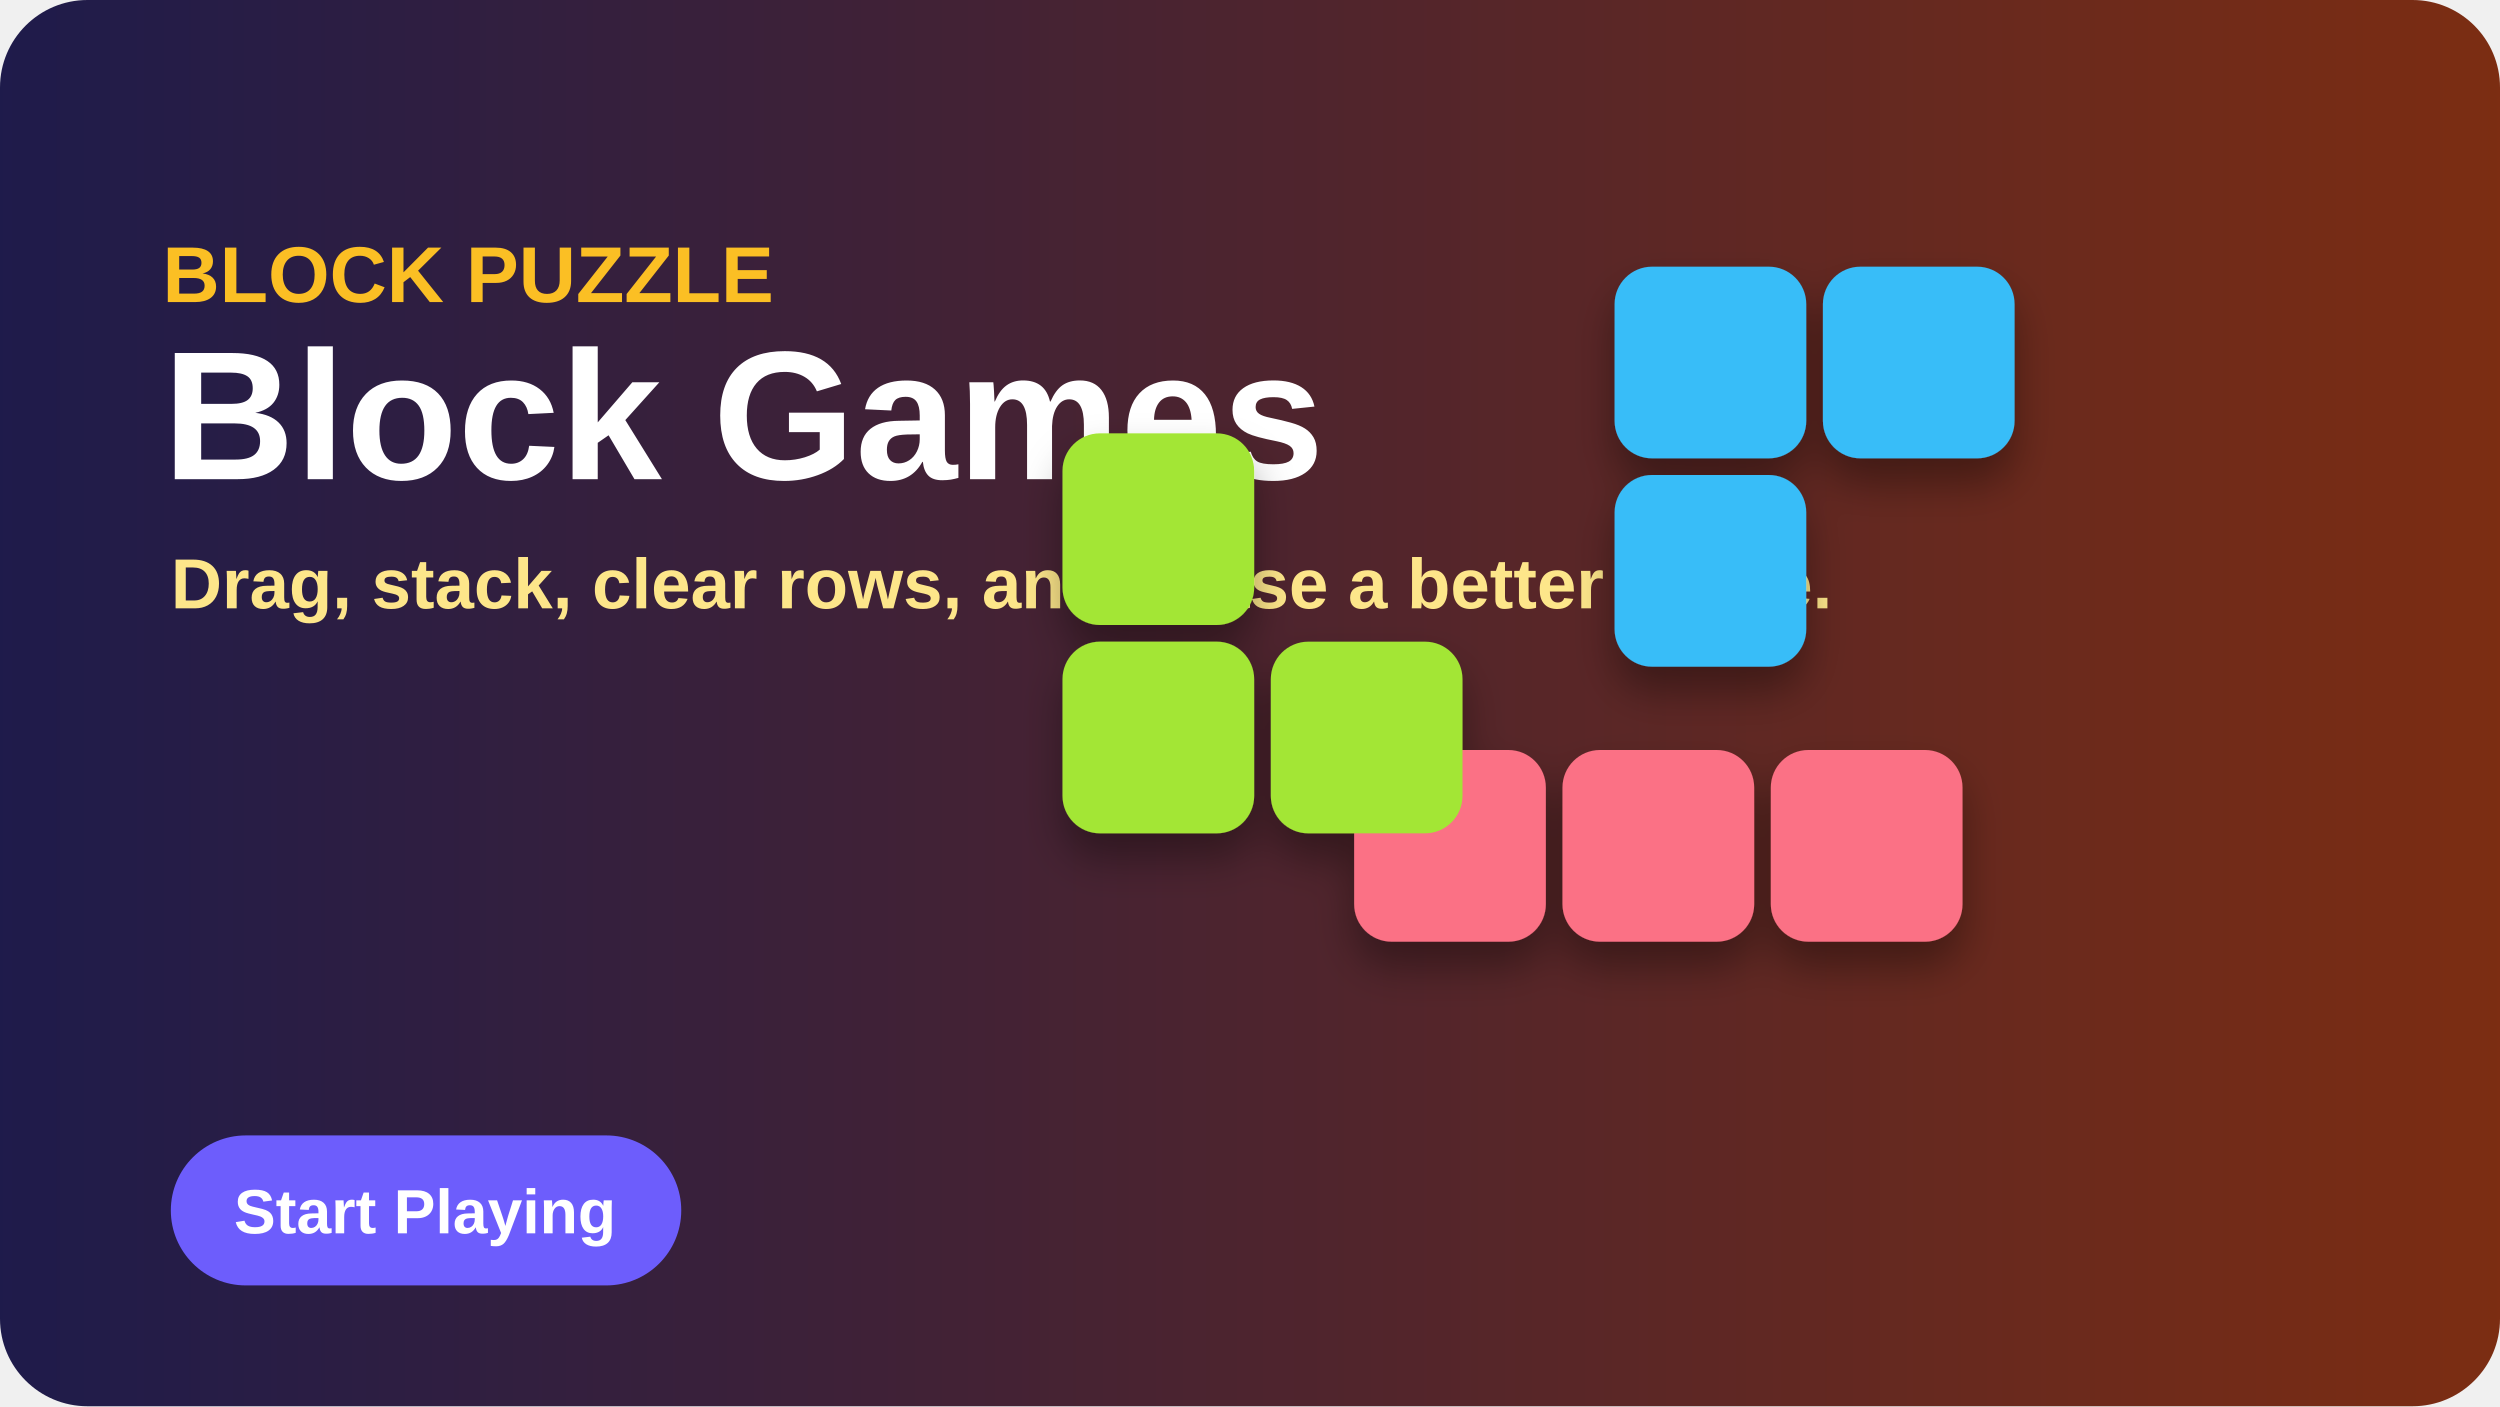
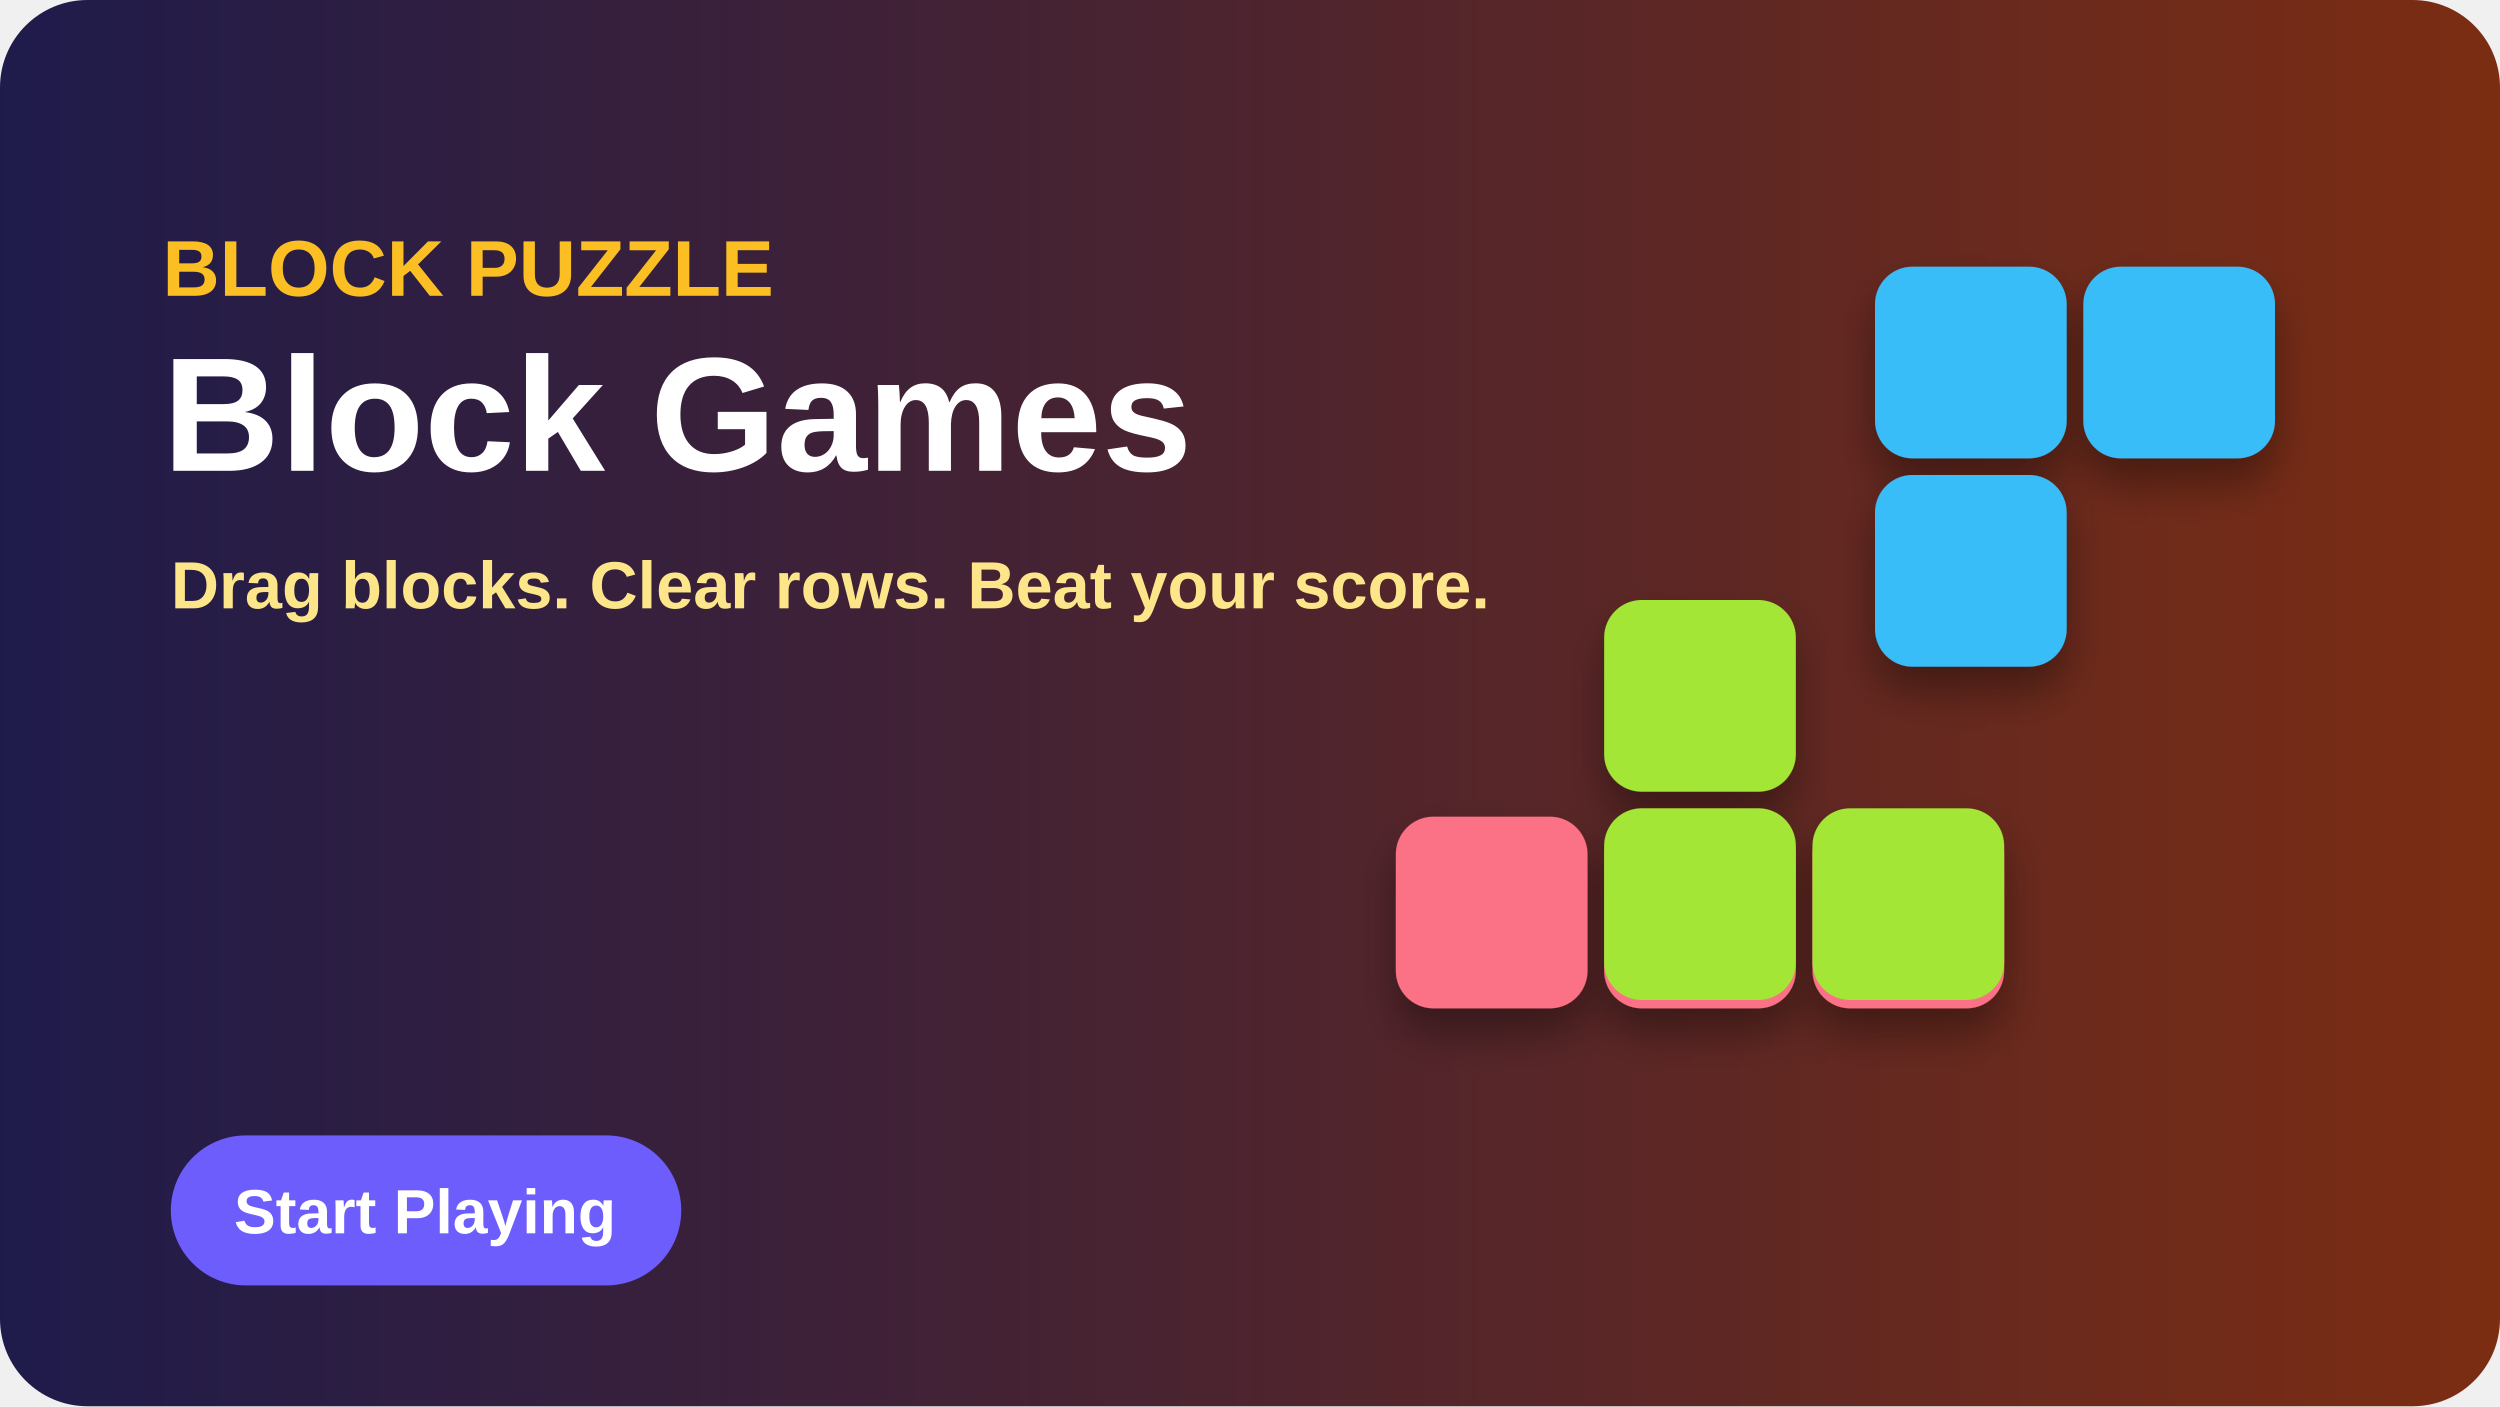
<svg xmlns="http://www.w3.org/2000/svg" viewBox="0 0 1200 675">
  <defs>
    <linearGradient id="bg" x1="0" x2="1">
      <stop stop-color="#1e1b4b" />
      <stop offset="1" stop-color="#7c2d12" />
    </linearGradient>
    <filter id="s">
      <feDropShadow dx="0" dy="12" stdDeviation="10" flood-opacity=".35" />
    </filter>
  </defs>
  <rect width="1200" height="675" rx="42" fill="url(#bg)" />
-   <text x="78" y="145" fill="#fbbf24" font-family="Arial, sans-serif" font-size="38" font-weight="800">BLOCK PUZZLE</text>
-   <text x="78" y="230" fill="white" font-family="Arial, sans-serif" font-size="88" font-weight="900">Block Games</text>
-   <text x="82" y="292" fill="#fde68a" font-family="Arial, sans-serif" font-size="34" font-weight="600">Drag, stack, clear rows, and chase a better score.</text>
+   <text x="78" y="142" fill="#fbbf24" font-family="Arial, sans-serif" font-size="38" font-weight="800">BLOCK PUZZLE</text>
+   <text x="78" y="226" fill="white" font-family="Arial, sans-serif" font-size="78" font-weight="900">Block Games</text>
+   <text x="82" y="292" fill="#fde68a" font-family="Arial, sans-serif" font-size="32" font-weight="700">Drag blocks. Clear rows. Beat your score.</text>
  <g filter="url(#s)">
-     <rect x="775" y="128" width="92" height="92" rx="18" fill="#38bdf8" />
-     <rect x="875" y="128" width="92" height="92" rx="18" fill="#38bdf8" />
-     <rect x="775" y="228" width="92" height="92" rx="18" fill="#38bdf8" />
-     <rect x="650" y="360" width="92" height="92" rx="18" fill="#fb7185" />
-     <rect x="750" y="360" width="92" height="92" rx="18" fill="#fb7185" />
-     <rect x="850" y="360" width="92" height="92" rx="18" fill="#fb7185" />
-     <rect x="510" y="208" width="92" height="92" rx="18" fill="#a3e635" />
-     <rect x="510" y="308" width="92" height="92" rx="18" fill="#a3e635" />
-     <rect x="610" y="308" width="92" height="92" rx="18" fill="#a3e635" />
+     <rect x="900" y="128" width="92" height="92" rx="18" fill="#38bdf8" />
+     <rect x="1000" y="128" width="92" height="92" rx="18" fill="#38bdf8" />
+     <rect x="900" y="228" width="92" height="92" rx="18" fill="#38bdf8" />
+     <rect x="670" y="392" width="92" height="92" rx="18" fill="#fb7185" />
+     <rect x="770" y="392" width="92" height="92" rx="18" fill="#fb7185" />
+     <rect x="870" y="392" width="92" height="92" rx="18" fill="#fb7185" />
+     <rect x="770" y="288" width="92" height="92" rx="18" fill="#a3e635" />
+     <rect x="770" y="388" width="92" height="92" rx="18" fill="#a3e635" />
+     <rect x="870" y="388" width="92" height="92" rx="18" fill="#a3e635" />
  </g>
  <rect x="82" y="545" width="245" height="72" rx="36" fill="#6d5dfc" />
  <text x="204" y="592" fill="white" font-family="Arial, sans-serif" font-size="30" font-weight="900" text-anchor="middle">Start Playing</text>
</svg>
